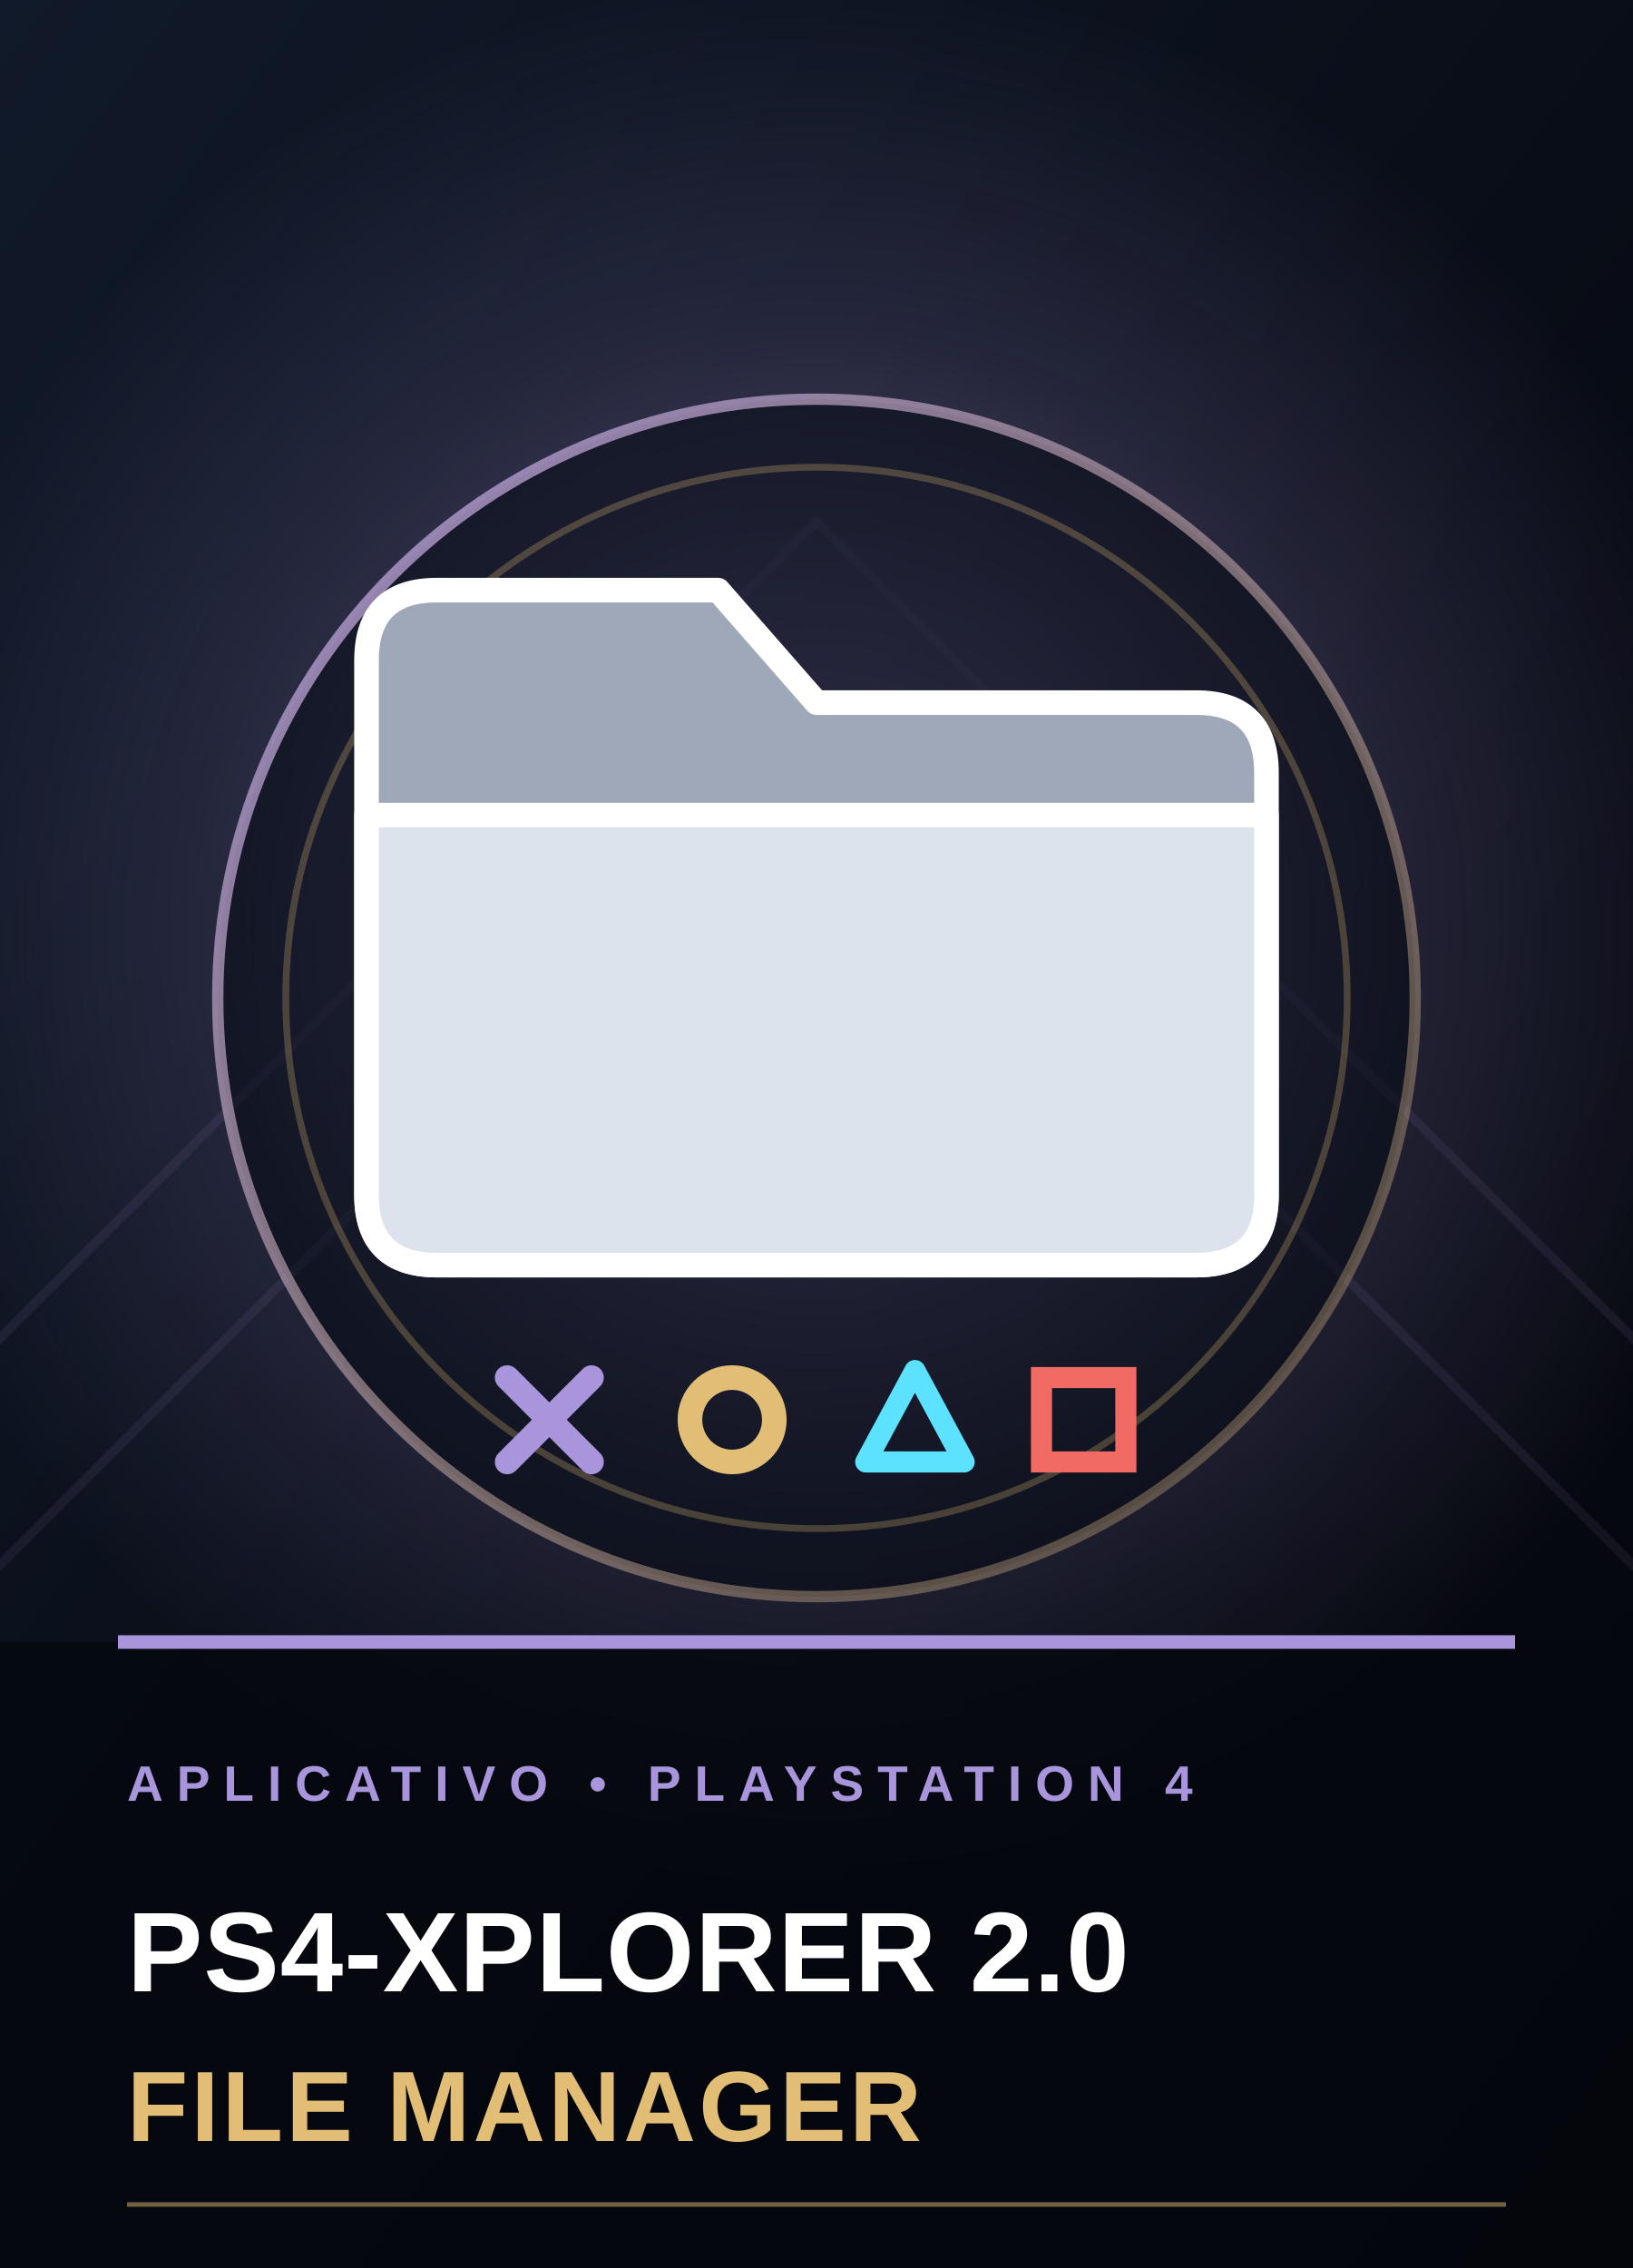
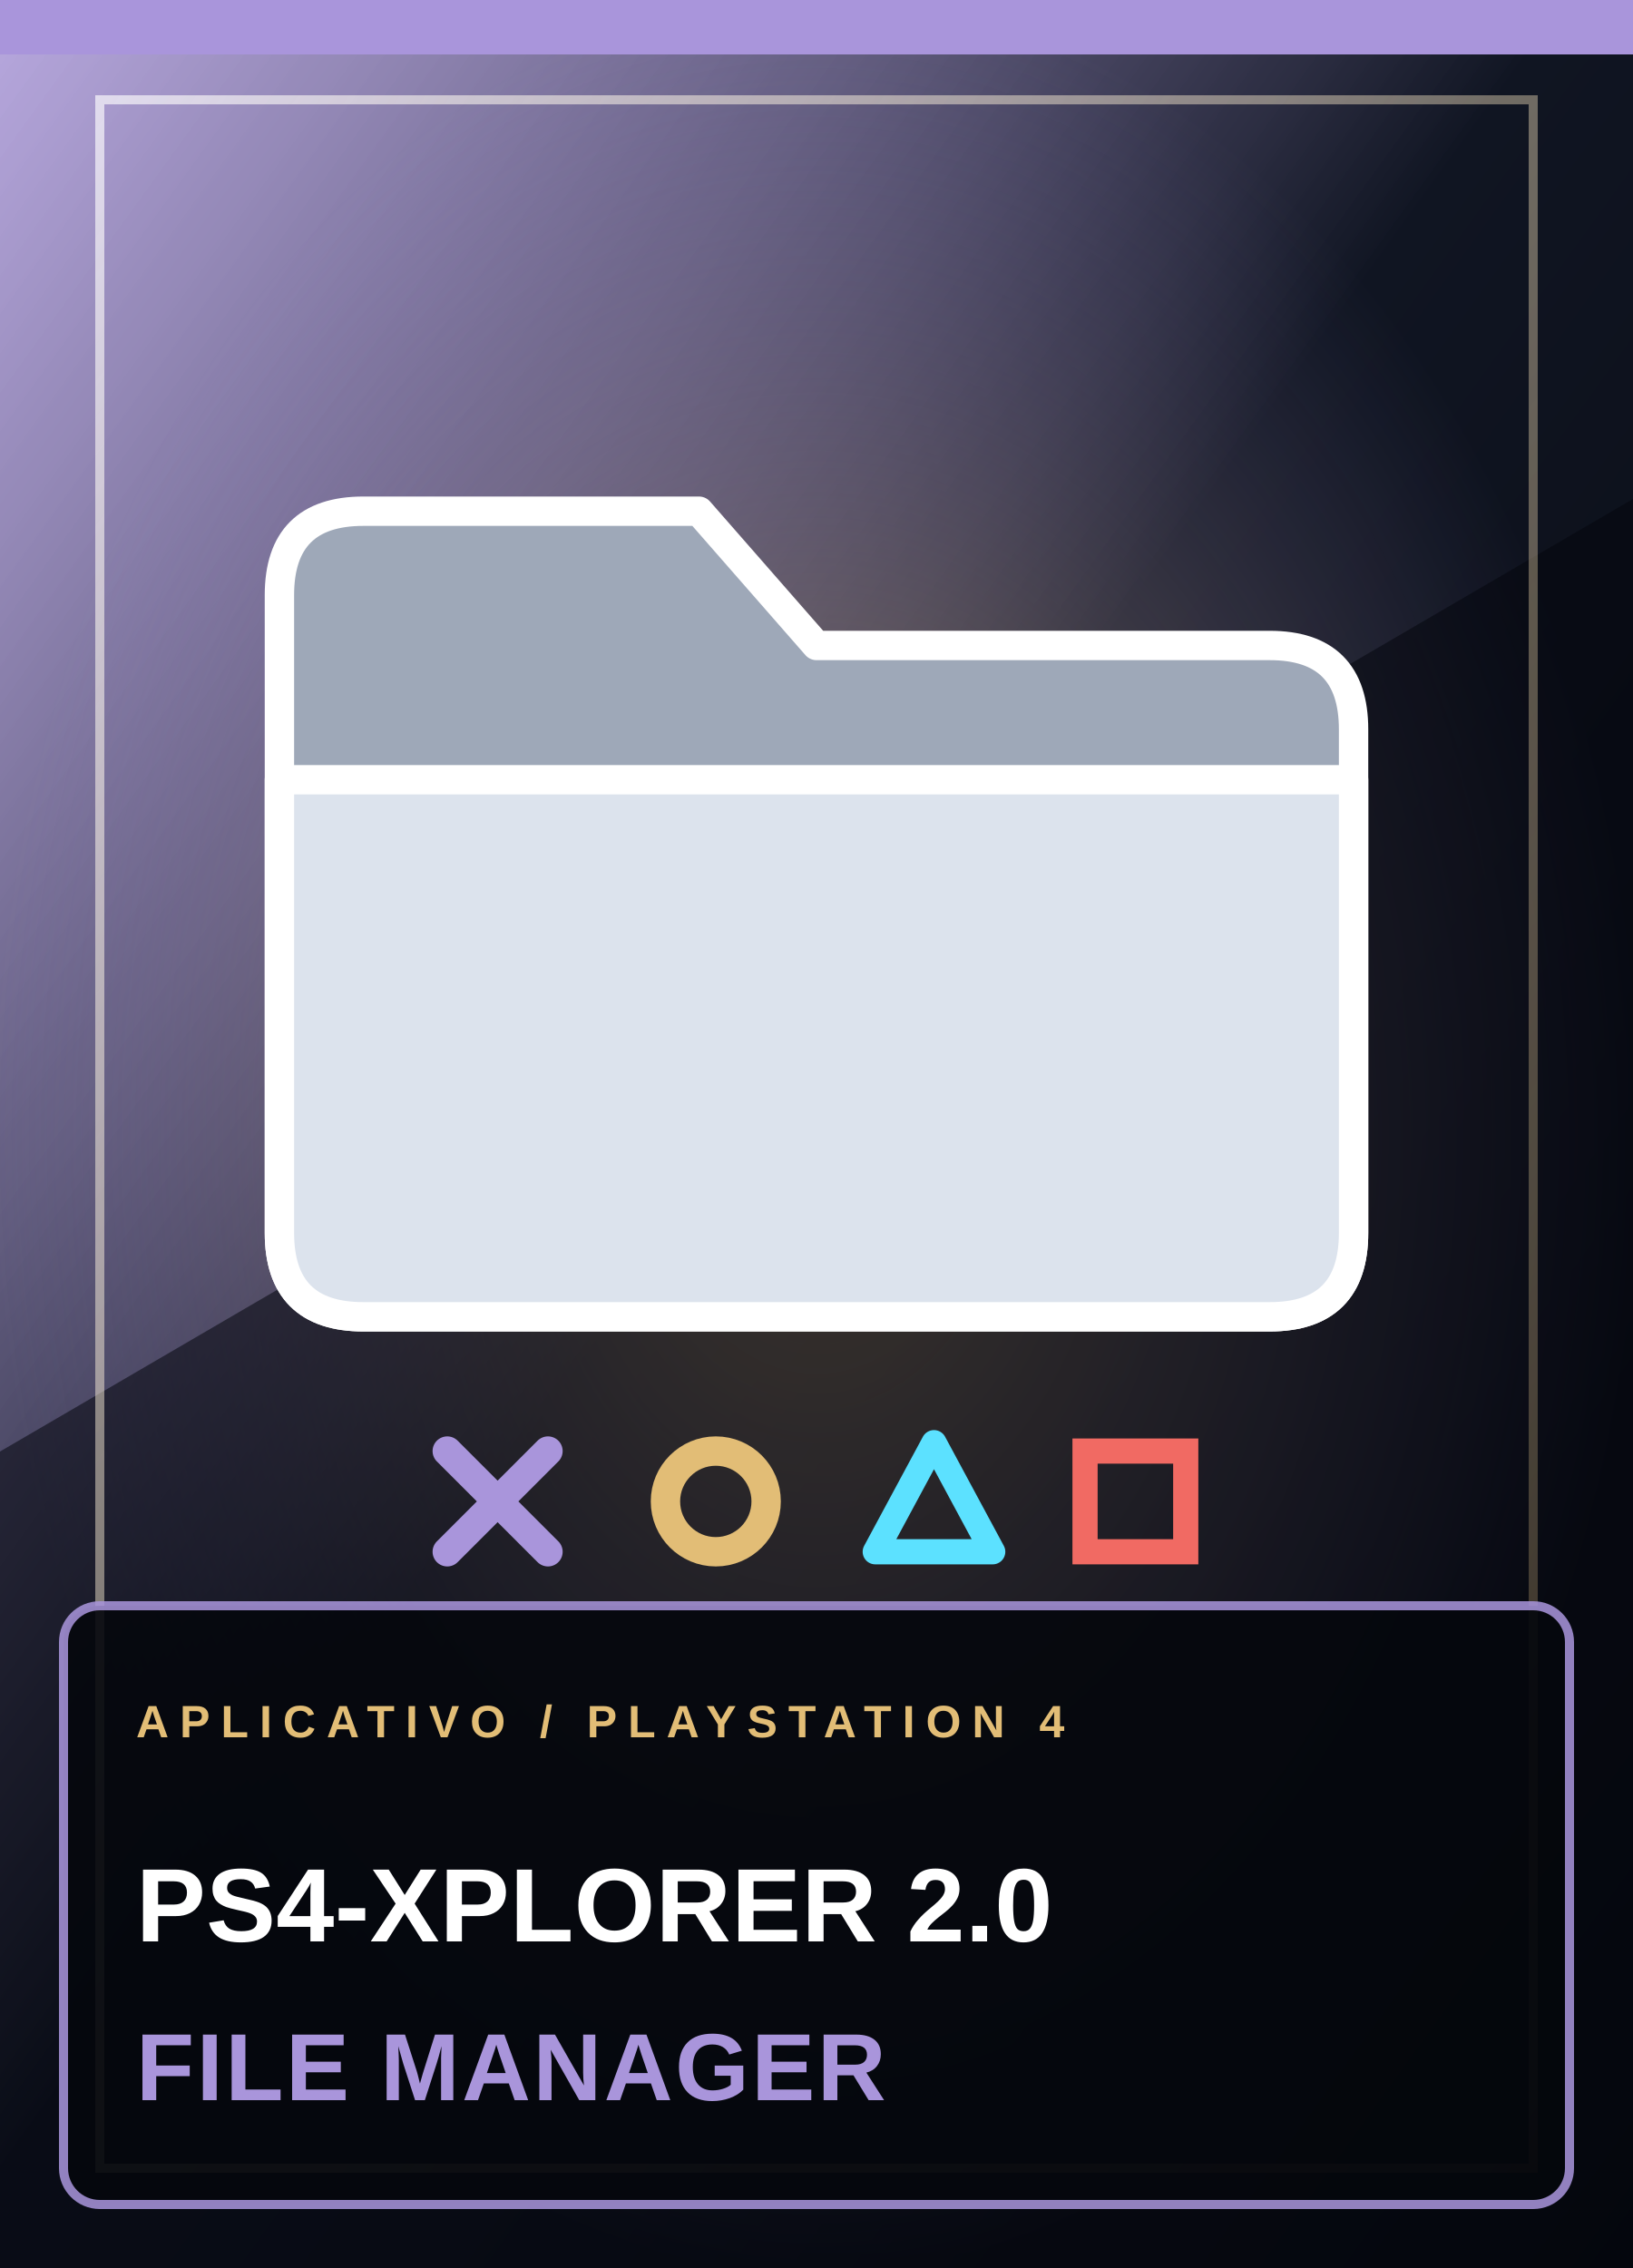
<svg xmlns="http://www.w3.org/2000/svg" viewBox="0 0 360 500" role="img" aria-labelledby="title desc">
  <defs>
    <linearGradient id="bg-cover-5" x1="0" y1="0" x2="1" y2="1">
-       <stop stop-color="#111a2a" />
-       <stop offset=".52" stop-color="#090d17" />
-       <stop offset="1" stop-color="#03050a" />
+       <stop stop-color="#a995db" stop-opacity=".78" />
+       <stop offset=".48" stop-color="#101522" />
+       <stop offset="1" stop-color="#05070d" />
    </linearGradient>
    <radialGradient id="glow-cover-5">
-       <stop stop-color="#a995db" stop-opacity=".62" />
-       <stop offset=".62" stop-color="#a995db" stop-opacity=".16" />
+       <stop stop-color="#e2bd76" stop-opacity=".55" />
      <stop offset="1" stop-color="#a995db" stop-opacity="0" />
    </radialGradient>
    <linearGradient id="edge-cover-5" x1="0" y1="0" x2="1" y2="1">
-       <stop stop-color="#a995db" stop-opacity=".9" />
-       <stop offset="1" stop-color="#e2bd76" stop-opacity=".25" />
+       <stop stop-color="#fff" stop-opacity=".9" />
+       <stop offset="1" stop-color="#e2bd76" stop-opacity=".28" />
    </linearGradient>
  </defs>
  <rect width="360" height="500" fill="url(#bg-cover-5)" />
-   <circle cx="180" cy="205" r="210" fill="url(#glow-cover-5)" />
-   <path d="M-40 335L180 115 400 335M-40 385L180 165 400 385" fill="none" stroke="#a995db" stroke-opacity=".09" stroke-width="2" />
-   <circle cx="180" cy="220" r="132" fill="#050913" fill-opacity=".56" stroke="url(#edge-cover-5)" stroke-width="2.5" />
-   <circle cx="180" cy="220" r="117" fill="none" stroke="#e2bd76" stroke-opacity=".27" stroke-width="1.5" />
-   <g transform="translate(180 220) scale(1.55) translate(-180 -227)">
+   <path d="M0 0h360v500H0z" fill="url(#glow-cover-5)" />
+   <path d="M0 0h360v12H0z" fill="#a995db" />
+   <path d="M0 320 360 110v390H0z" fill="#05070d" fill-opacity=".55" />
+   <path d="M22 22h316v456H22z" fill="none" stroke="url(#edge-cover-5)" stroke-opacity=".72" stroke-width="2" />
+   <g transform="translate(180 220) scale(1.85) translate(-180 -227)">
    <g transform="translate(180, 227)">
      <path d="M-64,-48 Q-64,-58 -54,-58 L-14,-58 L0,-42 L54,-42 Q64,-42 64,-32 L64,28 Q64,38 54,38 L-54,38 Q-64,38 -64,28 Z" fill="#9ea8b8" stroke="#ffffff" stroke-width="3.5" stroke-linejoin="round" />
      <path d="M-64,-26 L64,-26 L64,28 Q64,38 54,38 L-54,38 Q-64,38 -64,28 Z" fill="#dce3ed" stroke="#ffffff" stroke-width="3.5" stroke-linejoin="round" />
      <path d="M-44,54 L-32,66 M-32,54 L-44,66" stroke="#a995db" stroke-width="3.5" stroke-linecap="round" />
      <circle cx="-12" cy="60" r="6" fill="none" stroke="#e2bd76" stroke-width="3.5" />
      <polygon points="14,53 21,66 7,66" fill="none" stroke="#5ce1ff" stroke-width="3" stroke-linejoin="round" />
      <rect x="32" y="54" width="12" height="12" fill="none" stroke="#f16a63" stroke-width="3" />
    </g>
  </g>
-   <rect x="0" y="362" width="360" height="138" fill="#05070d" fill-opacity=".78" />
-   <path d="M26 362h308" stroke="#a995db" stroke-width="3" />
-   <text x="28" y="397" fill="#a995db" font-family="Arial,sans-serif" font-size="11" font-weight="800" letter-spacing="3">APLICATIVO  •  PLAYSTATION 4</text>
-   <text x="28" y="439" fill="#fff" font-family="Arial,sans-serif" font-size="25" font-weight="900" letter-spacing=".2">PS4-XPLORER 2.0</text>
-   <text x="28" y="472" fill="#e2bd76" font-family="Arial,sans-serif" font-size="22" font-weight="800" letter-spacing=".7">FILE MANAGER</text>
-   <path d="M28 486h304" stroke="#e2bd76" stroke-opacity=".5" />
+   <rect x="14" y="354" width="332" height="132" rx="8" fill="#05070d" fill-opacity=".9" stroke="#a995db" stroke-opacity=".86" stroke-width="2" />
+   <text x="30" y="383" fill="#e2bd76" font-family="Arial,sans-serif" font-size="10" font-weight="900" letter-spacing="2.4">APLICATIVO  /  PLAYSTATION 4</text>
+   <text x="30" y="428" fill="#fff" font-family="Arial,sans-serif" font-size="23" font-weight="900" letter-spacing=".1">PS4-XPLORER 2.0</text>
+   <text x="30" y="463" fill="#a995db" font-family="Arial,sans-serif" font-size="21" font-weight="900" letter-spacing=".5">FILE MANAGER</text>
</svg>
